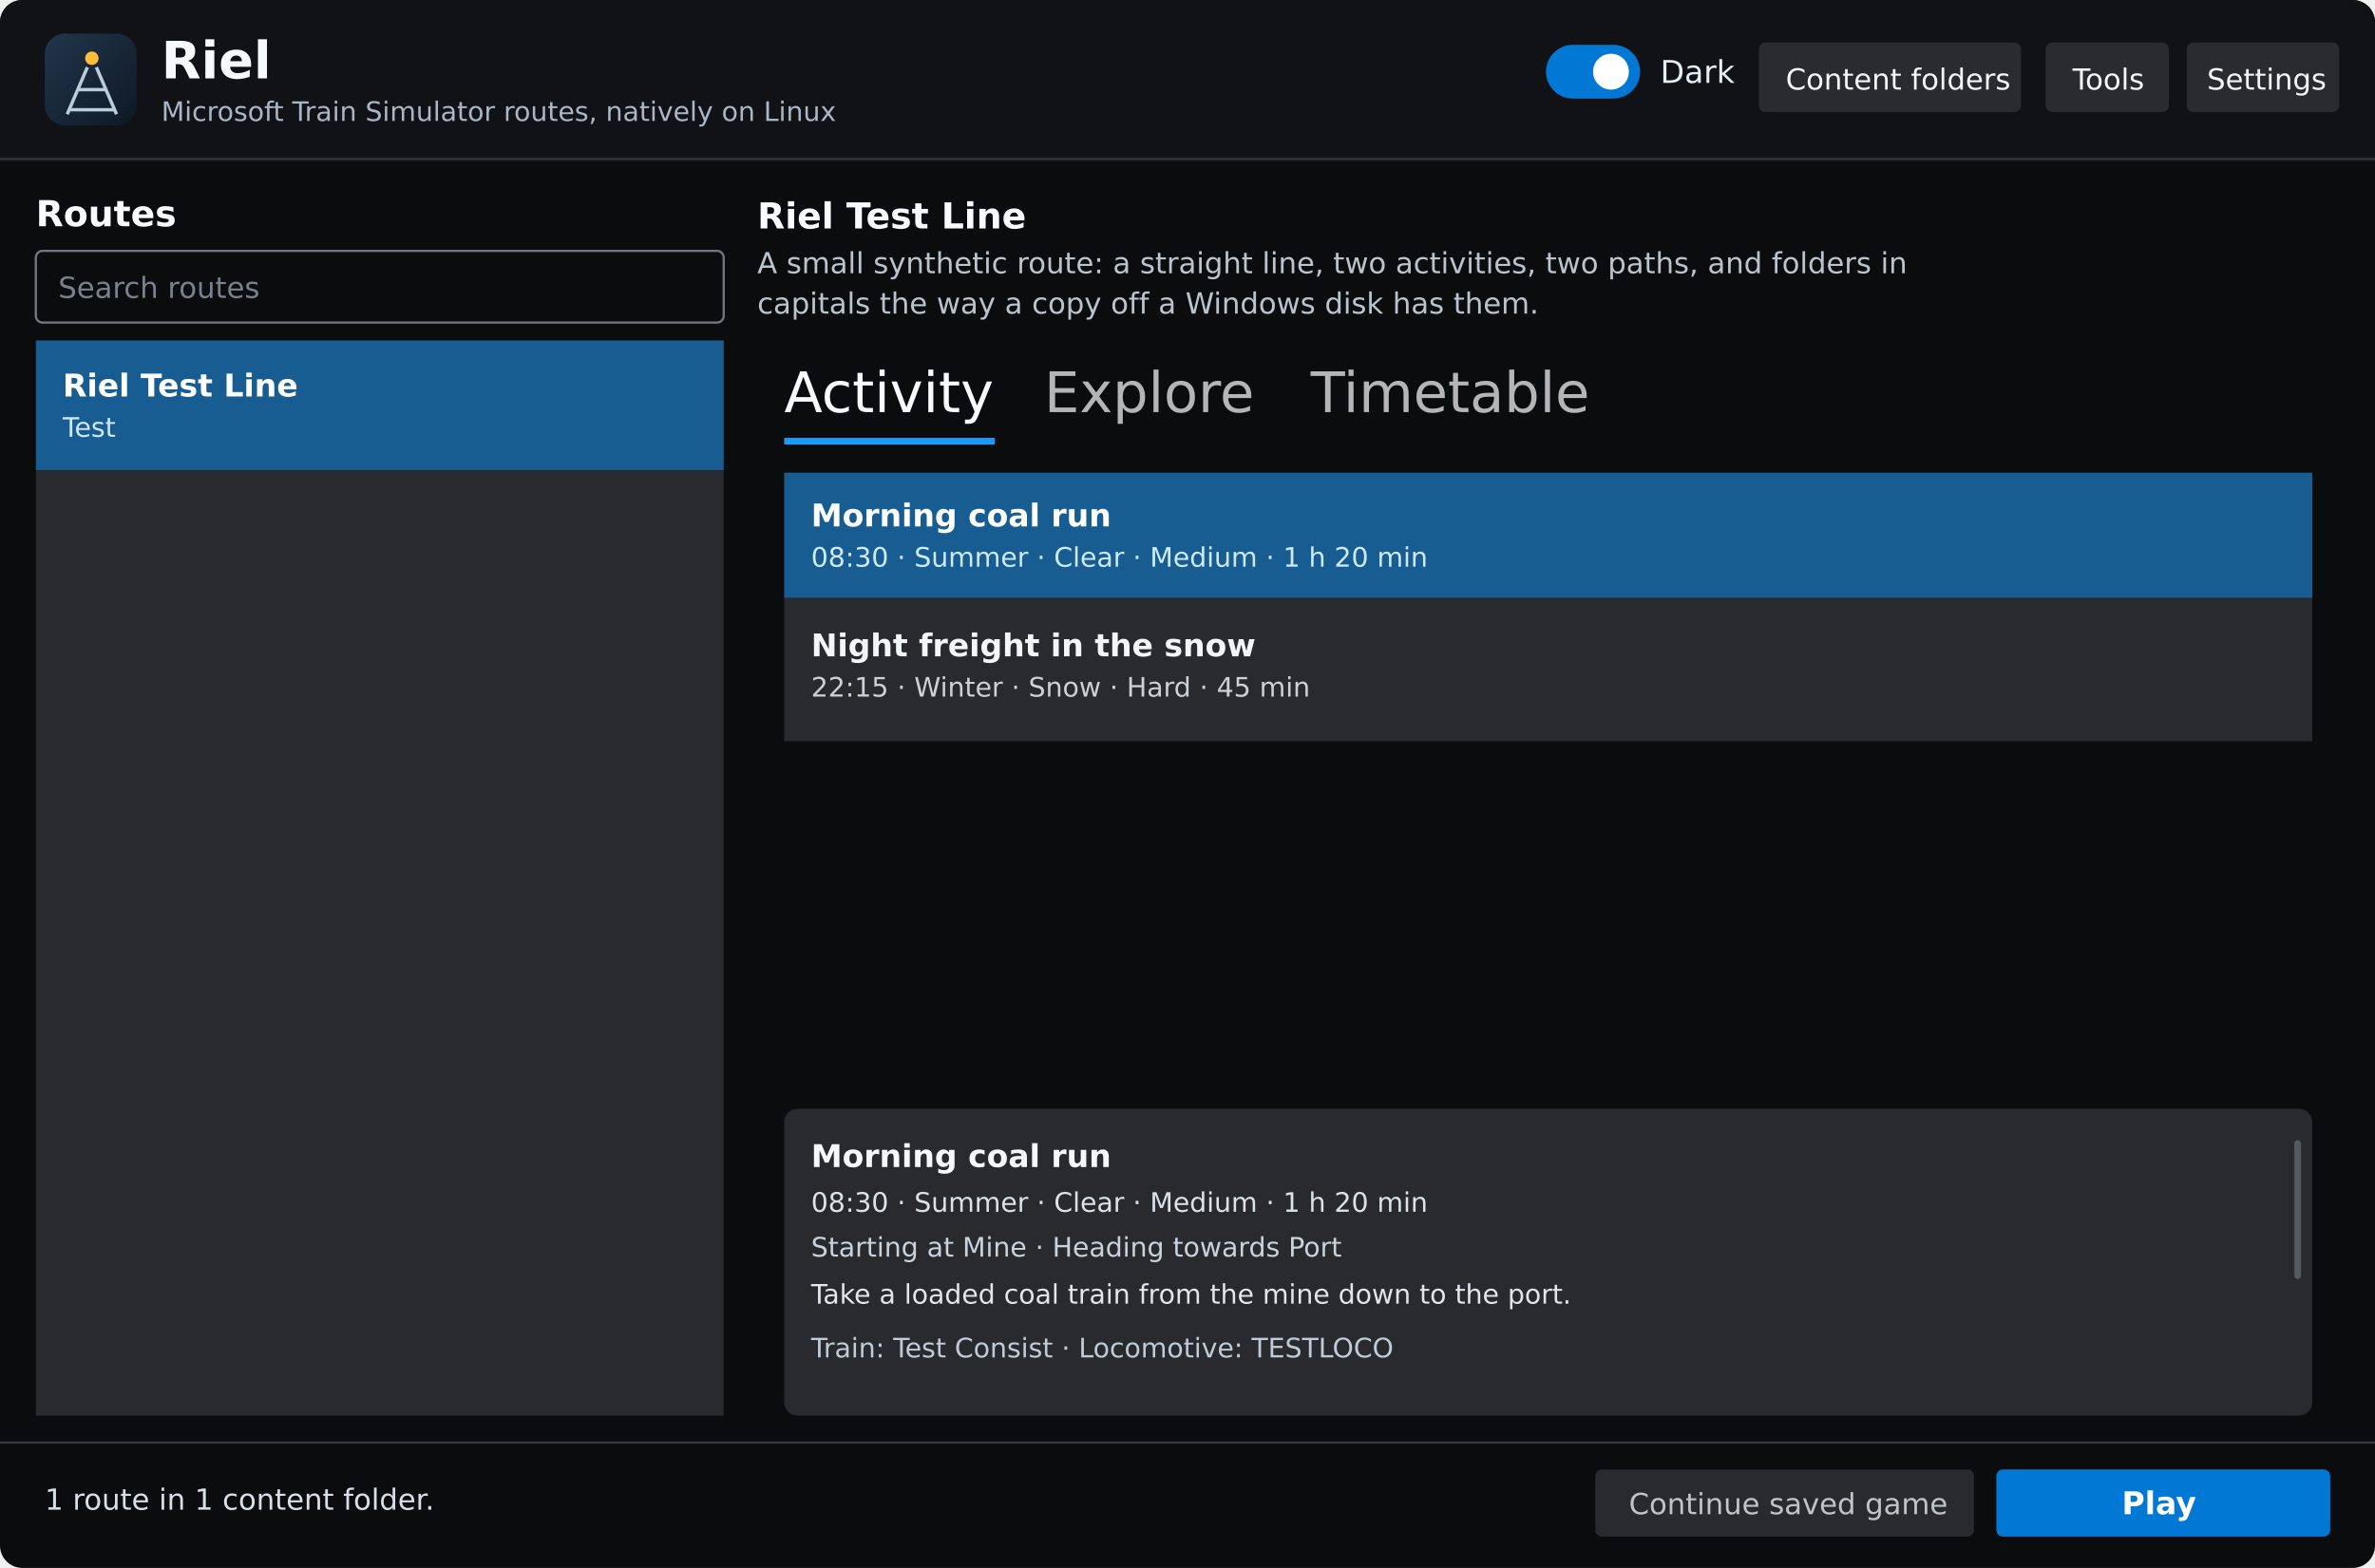
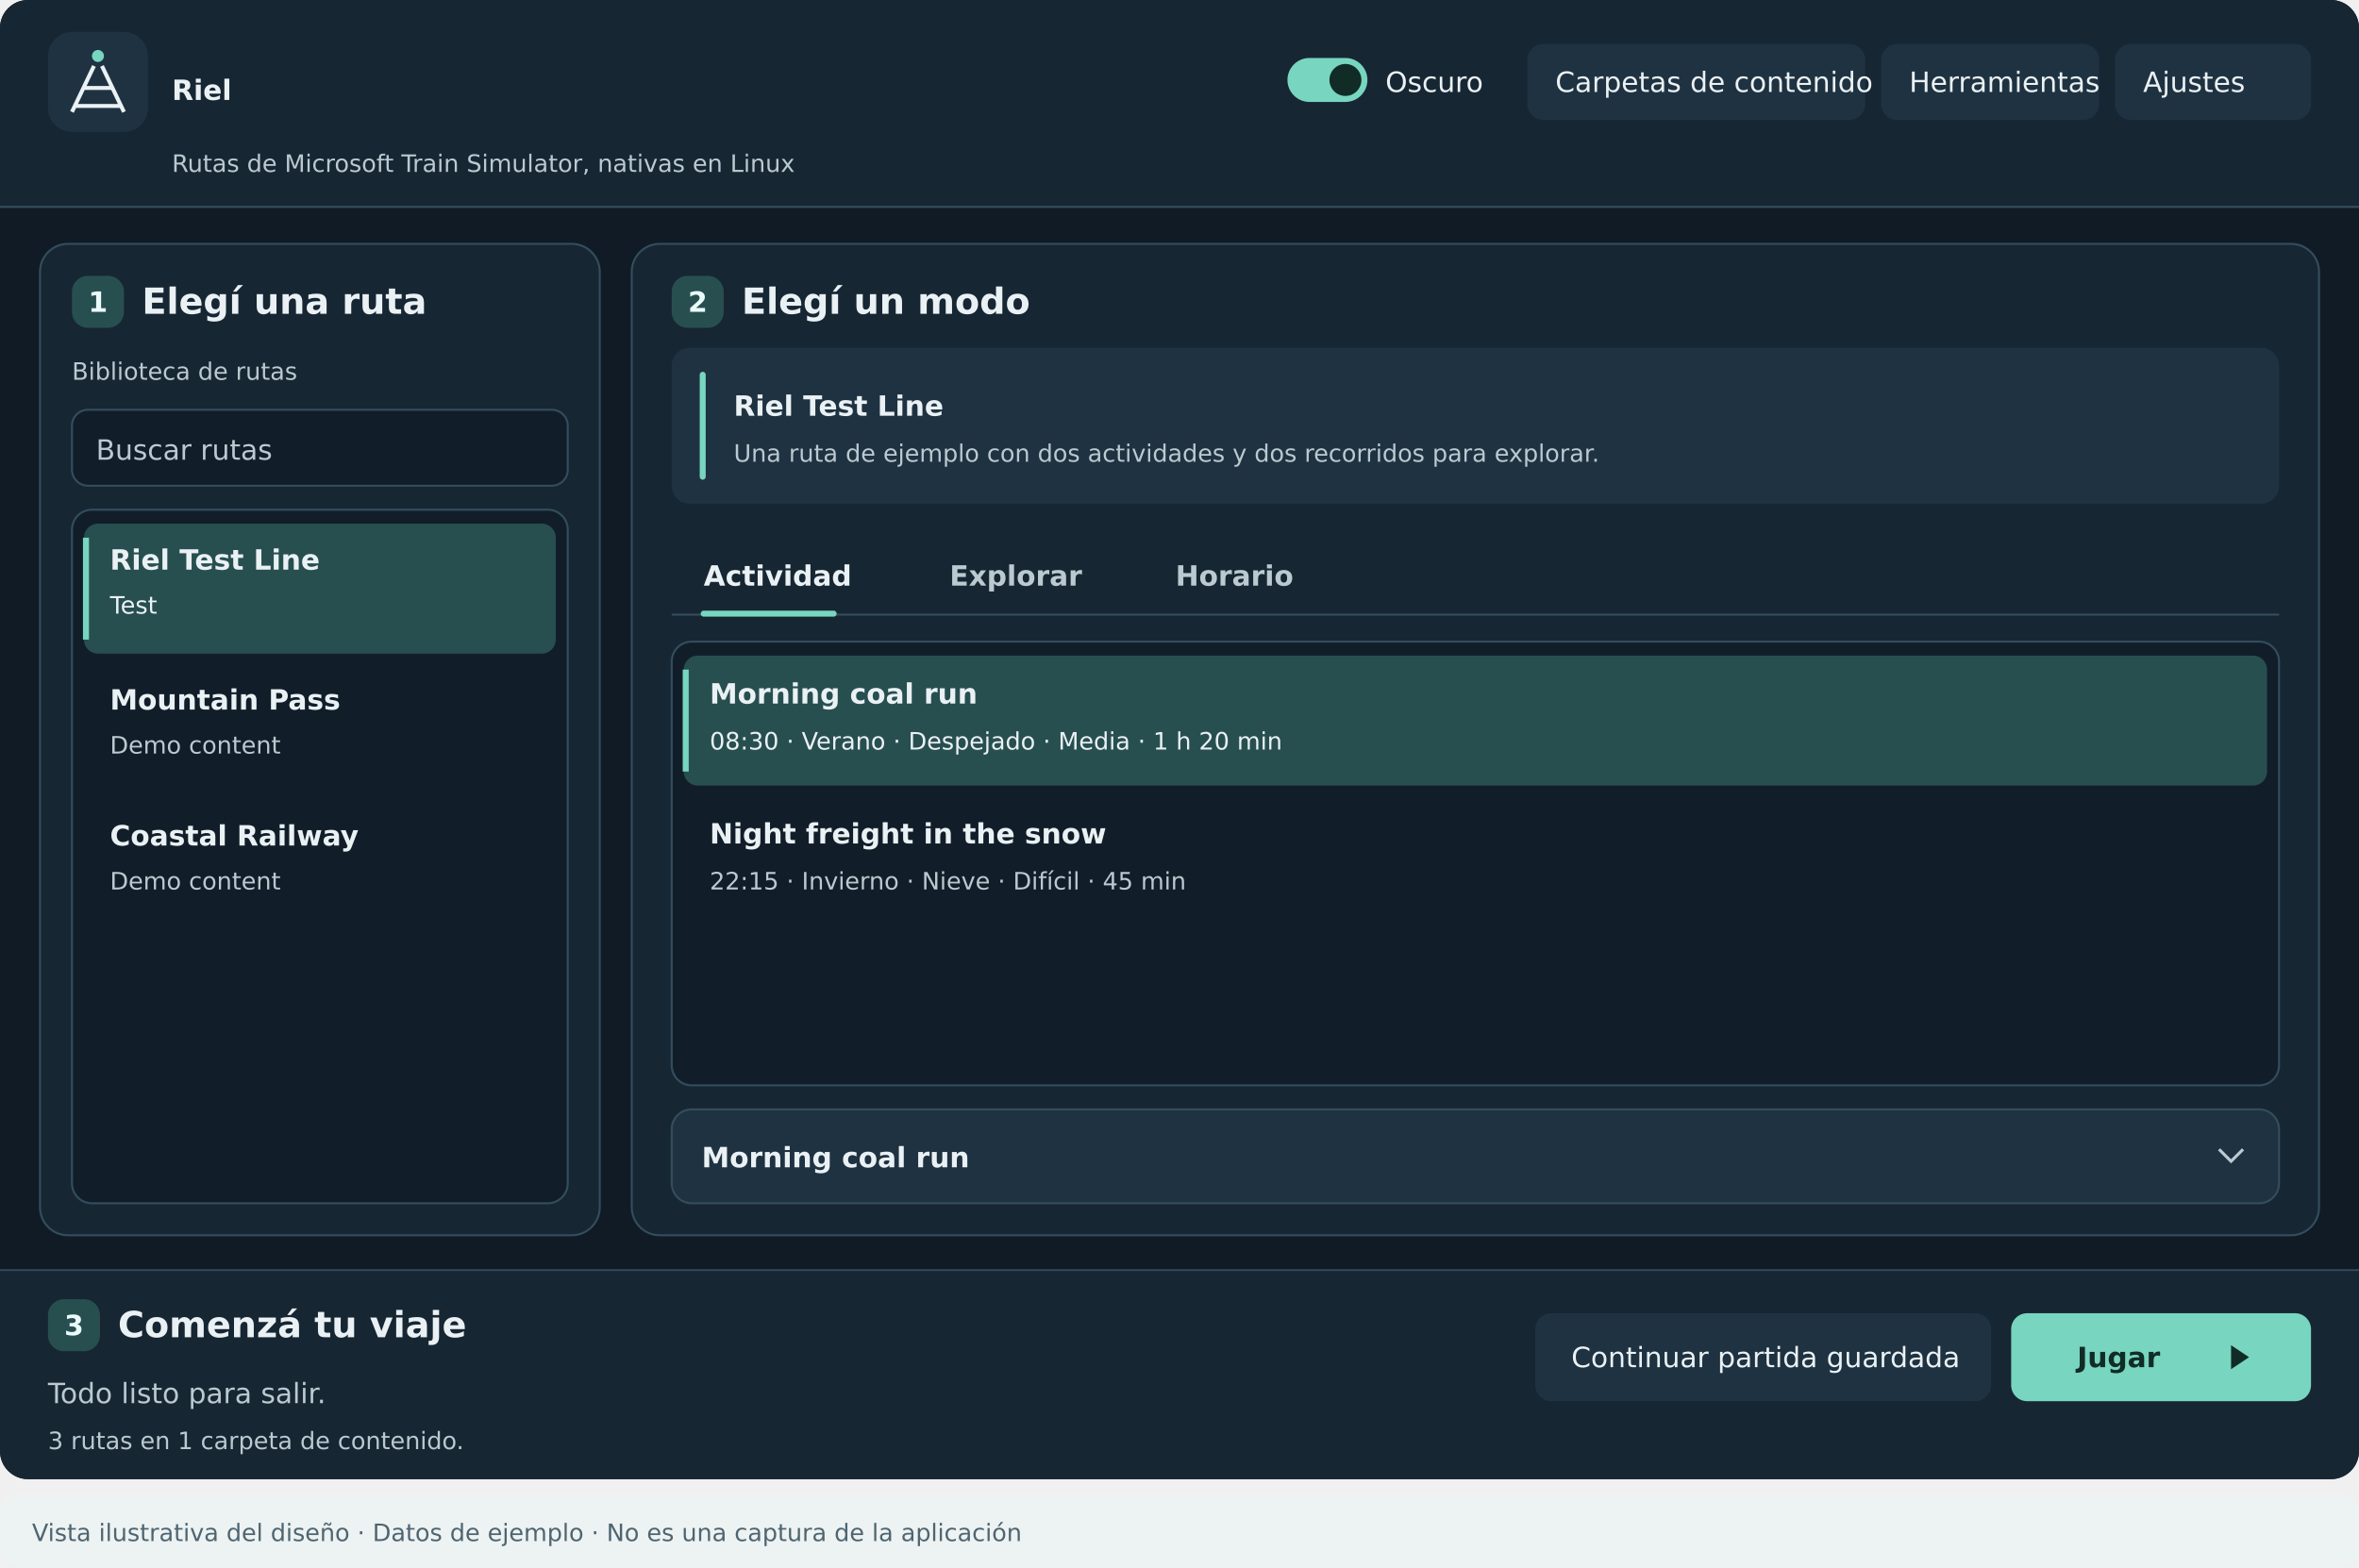
- <svg xmlns="http://www.w3.org/2000/svg" width="1060" height="700" viewBox="0 0 1060 700" role="img" aria-label="Vista ilustrativa del launcher de Riel con el nuevo panel de detalles">
+ <svg xmlns="http://www.w3.org/2000/svg" width="1180" height="784" viewBox="0 0 1180 784" role="img" aria-labelledby="title description">
  <defs>
-     <linearGradient id="icon" x1="0" y1="0" x2="1" y2="1">
-       <stop stop-color="#21364a" />
-       <stop offset="1" stop-color="#0e1826" />
-     </linearGradient>
    <clipPath id="window">
-       <rect width="1060" height="700" rx="10" />
+       <rect width="1180" height="740" rx="14" />
    </clipPath>
-     <clipPath id="detail">
-       <rect x="351" y="506" width="678" height="114" />
-     </clipPath>
+     <style>
+       text { font-family: DejaVu Sans, sans-serif; fill: #EAF1F4; font-size: 14px; }
+       .secondary { fill: #BBC9D0; }
+       .small { font-size: 12px; }
+       .heading { font-size: 18px; font-weight: 600; }
+       .bold { font-weight: 600; }
+       .step { fill: #EAFBFA; font-weight: bold; text-anchor: middle; }
+       .surface { fill: #172633; stroke: #344D5D; }
+       .raised { fill: #1F3241; }
+       .inset { fill: #111E29; stroke: #344D5D; }
+       .selected { fill: #284F50; }
+     </style>
  </defs>
-   <g clip-path="url(#window)" font-family="DejaVu Sans, sans-serif">
-     <rect width="1060" height="700" fill="#0b0c0e" />
-     <rect width="1060" height="72" fill="#101216" />
-     <path d="M0 71H1060M0 644H1060" stroke="#32353a" />
-     <rect x="20" y="15" width="41" height="41" rx="9" fill="url(#icon)" />
-     <circle cx="41" cy="26" r="3" fill="#ffbd3c" />
-     <path d="M39 30L30 51M43 30L52 51M35 40H47M31 49H51" stroke="#b9cddc" stroke-width="1.5" />
-     <text x="72" y="35" font-weight="bold" font-size="23" fill="#f6f9fc">Riel</text>
-     <text x="72" y="54" font-size="12" fill="#aab6c5">Microsoft Train Simulator routes, natively on Linux</text>
-     <rect x="690" y="20" width="42" height="24" rx="12" fill="#0078d4" />
-     <circle cx="719" cy="32" r="8" fill="white" />
-     <text x="741" y="37" fill="#e7edf5" font-size="14">Dark</text>
-     <rect x="785" y="19" width="117" height="31" rx="3" fill="#2a2b2e" />
-     <text x="797" y="40" fill="#f3f5f8" font-size="13">Content folders</text>
-     <rect x="913" y="19" width="55" height="31" rx="3" fill="#2a2b2e" />
-     <text x="925" y="40" fill="#f3f5f8" font-size="13">Tools</text>
-     <rect x="976" y="19" width="68" height="31" rx="3" fill="#2a2b2e" />
-     <text x="985" y="40" fill="#f3f5f8" font-size="13">Settings</text>
-     <text x="16" y="101" font-weight="bold" font-size="16" fill="#fafbff">Routes</text>
-     <rect x="16" y="112" width="307" height="32" rx="3" fill="none" stroke="#72777e" />
-     <text x="26" y="133" font-size="13" fill="#79818d">Search routes</text>
-     <rect x="16" y="152" width="307" height="58" fill="#185d92" />
-     <text x="28" y="177" font-size="14" font-weight="bold" fill="white">Riel Test Line</text>
-     <text x="28" y="195" font-size="12" fill="#d0e7ff">Test</text>
-     <rect x="16" y="210" width="307" height="422" fill="#292a2d" />
-     <text x="338" y="102" font-size="16" font-weight="bold" fill="#f7faff">Riel Test Line</text>
-     <text x="338" y="122" font-size="13" fill="#bbc4cc">A small synthetic route: a straight line, two activities, two paths, and folders in</text>
-     <text x="338" y="140" font-size="13" fill="#bbc4cc">capitals the way a copy off a Windows disk has them.</text>
-     <text x="350" y="184" font-size="25" fill="#f8faff">Activity</text>
-     <text x="466" y="184" font-size="25" fill="#b5b5b8">Explore</text>
-     <text x="585" y="184" font-size="25" fill="#b5b5b8">Timetable</text>
-     <path d="M350 197H444" stroke="#199cf9" stroke-width="3" />
-     <rect x="350" y="211" width="682" height="56" fill="#185d92" />
-     <text x="362" y="235" font-size="14" font-weight="bold" fill="white">Morning coal run</text>
-     <text x="362" y="253" font-size="12" fill="#cfeaff">08:30 · Summer · Clear · Medium · 1 h 20 min</text>
-     <rect x="350" y="267" width="682" height="64" fill="#292a2d" />
-     <text x="362" y="293" font-size="14" font-weight="bold" fill="#f2f6fb">Night freight in the snow</text>
-     <text x="362" y="311" font-size="12" fill="#ccd1d8">22:15 · Winter · Snow · Hard · 45 min</text>
-     <rect x="350" y="331" width="682" height="151" fill="#0b0c0e" />
-     <rect x="350" y="495" width="682" height="137" rx="6" fill="#292a2d" />
-     <g clip-path="url(#detail)">
-       <text x="362" y="521" font-size="14" font-weight="bold" fill="#f5f8fa">Morning coal run</text>
-       <text x="362" y="541" font-size="12" fill="#dbe2e9">08:30 · Summer · Clear · Medium · 1 h 20 min</text>
-       <text x="362" y="561" font-size="12" fill="#c9d2dd">Starting at Mine · Heading towards Port</text>
-       <text x="362" y="582" font-size="12" fill="#e1e5ec">Take a loaded coal train from the mine down to the port.</text>
-       <text x="362" y="606" font-size="12" fill="#bfcbd8">Train: Test Consist · Locomotive: TESTLOCO</text>
-     </g>
-     <rect x="1024" y="509" width="3" height="62" rx="1.5" fill="#555a60" />
-     <text x="20" y="674" font-size="13" fill="#d8dfe7">1 route in 1 content folder.</text>
-     <rect x="712" y="656" width="169" height="30" rx="3" fill="#292a2d" />
-     <text x="727" y="676" font-size="13" fill="#bfc4ca">Continue saved game</text>
-     <rect x="891" y="656" width="149" height="30" rx="3" fill="#0078d4" />
-     <text x="947" y="676" font-size="14" font-weight="bold" fill="white">Play</text>
+   <g clip-path="url(#window)">
+     <rect width="1180" height="740" fill="#101B26" />
+     <rect width="1180" height="104" fill="#172633" />
+     <path d="M0 103.5H1180M0 635.5H1180" stroke="#344D5D" />
+     <rect x="24" y="16" width="50" height="50" rx="12" class="raised" />
+     <circle cx="49" cy="28" r="3" fill="#78D5BF" />
+     <path d="M47 33L36 56M51 33L62 56M42 44H56M38 53H60" stroke="#EAF1F4" stroke-width="2" fill="none" />
+     <text x="86" y="50" font-size="25" font-weight="bold">Riel</text>
+     <text x="86" y="86" class="secondary small">Rutas de Microsoft Train Simulator, nativas en Linux</text>
+     <rect x="644" y="29" width="40" height="22" rx="11" fill="#78D5BF" />
+     <circle cx="673" cy="40" r="8" fill="#112C26" />
+     <text x="693" y="46">Oscuro</text>
+     <rect x="764" y="22" width="169" height="38" rx="8" class="raised" />
+     <text x="778" y="46">Carpetas de contenido</text>
+     <rect x="941" y="22" width="109" height="38" rx="8" class="raised" />
+     <text x="955" y="46">Herramientas</text>
+     <rect x="1058" y="22" width="98" height="38" rx="8" class="raised" />
+     <text x="1072" y="46">Ajustes</text>
+     <rect x="20" y="122" width="280" height="496" rx="14" class="surface" />
+     <rect x="36" y="138" width="26" height="26" rx="8" class="selected" />
+     <text x="49" y="156" class="step">1</text>
+     <text x="71" y="157" class="heading">Elegí una ruta</text>
+     <text x="36" y="190" class="secondary small">Biblioteca de rutas</text>
+     <rect x="36" y="205" width="248" height="38" rx="8" class="inset" />
+     <text x="48" y="230" class="secondary">Buscar rutas</text>
+     <rect x="36" y="255" width="248" height="347" rx="10" class="inset" />
+     <rect x="42" y="262" width="236" height="65" rx="7" class="selected" />
+     <path d="M43 269V320" stroke="#78D5BF" stroke-width="3" />
+     <text x="55" y="285" class="bold">Riel Test Line</text>
+     <text x="55" y="307" class="small">Test</text>
+     <text x="55" y="355" class="bold">Mountain Pass</text>
+     <text x="55" y="377" class="secondary small">Demo content</text>
+     <text x="55" y="423" class="bold">Coastal Railway</text>
+     <text x="55" y="445" class="secondary small">Demo content</text>
+     <rect x="316" y="122" width="844" height="496" rx="14" class="surface" />
+     <rect x="336" y="138" width="26" height="26" rx="8" class="selected" />
+     <text x="349" y="156" class="step">2</text>
+     <text x="371" y="157" class="heading">Elegí un modo</text>
+     <rect x="336" y="174" width="804" height="78" rx="9" class="raised" />
+     <rect x="350" y="186" width="3" height="54" rx="1.5" fill="#78D5BF" />
+     <text x="367" y="208" font-size="23" font-weight="600">Riel Test Line</text>
+     <text x="367" y="231" class="secondary small">Una ruta de ejemplo con dos actividades y dos recorridos para explorar.</text>
+     <text x="352" y="293" class="bold">Actividad</text>
+     <text x="475" y="293" class="secondary bold">Explorar</text>
+     <text x="588" y="293" class="secondary bold">Horario</text>
+     <path d="M336 307.5H1140" stroke="#344D5D" />
+     <path d="M352 307H417" stroke="#78D5BF" stroke-width="3" stroke-linecap="round" />
+     <rect x="336" y="321" width="804" height="222" rx="10" class="inset" />
+     <rect x="342" y="328" width="792" height="65" rx="7" class="selected" />
+     <path d="M343 335V386" stroke="#78D5BF" stroke-width="3" />
+     <text x="355" y="352" class="bold">Morning coal run</text>
+     <text x="355" y="375" class="small">08:30 · Verano · Despejado · Media · 1 h 20 min</text>
+     <text x="355" y="422" class="bold">Night freight in the snow</text>
+     <text x="355" y="445" class="secondary small">22:15 · Invierno · Nieve · Difícil · 45 min</text>
+     <rect x="336" y="555" width="804" height="47" rx="10" fill="#1F3241" stroke="#344D5D" />
+     <text x="351" y="584" class="bold">Morning coal run</text>
+     <path d="M1110 575L1116 581L1122 575" fill="none" stroke="#BBC9D0" stroke-width="1.5" />
+     <rect x="0" y="636" width="1180" height="104" fill="#172633" />
+     <rect x="24" y="650" width="26" height="26" rx="8" class="selected" />
+     <text x="37" y="668" class="step">3</text>
+     <text x="59" y="669" class="heading">Comenzá tu viaje</text>
+     <text x="24" y="702" class="secondary">Todo listo para salir.</text>
+     <text x="24" y="725" class="secondary small">3 rutas en 1 carpeta de contenido.</text>
+     <rect x="768" y="657" width="228" height="44" rx="8" class="raised" />
+     <text x="786" y="684">Continuar partida guardada</text>
+     <rect x="1006" y="657" width="150" height="44" rx="8" fill="#78D5BF" />
+     <text x="1039" y="684" font-weight="600" style="fill:#112C26">Jugar</text>
+     <path d="M1116 673L1125 679L1116 685Z" fill="#112C26" />
  </g>
+   <rect y="748" width="1180" height="36" rx="8" fill="#EDF2F2" />
+   <text x="16" y="771" class="small" style="fill:#4E6571">Vista ilustrativa del diseño · Datos de ejemplo · No es una captura de la aplicación</text>
</svg>
